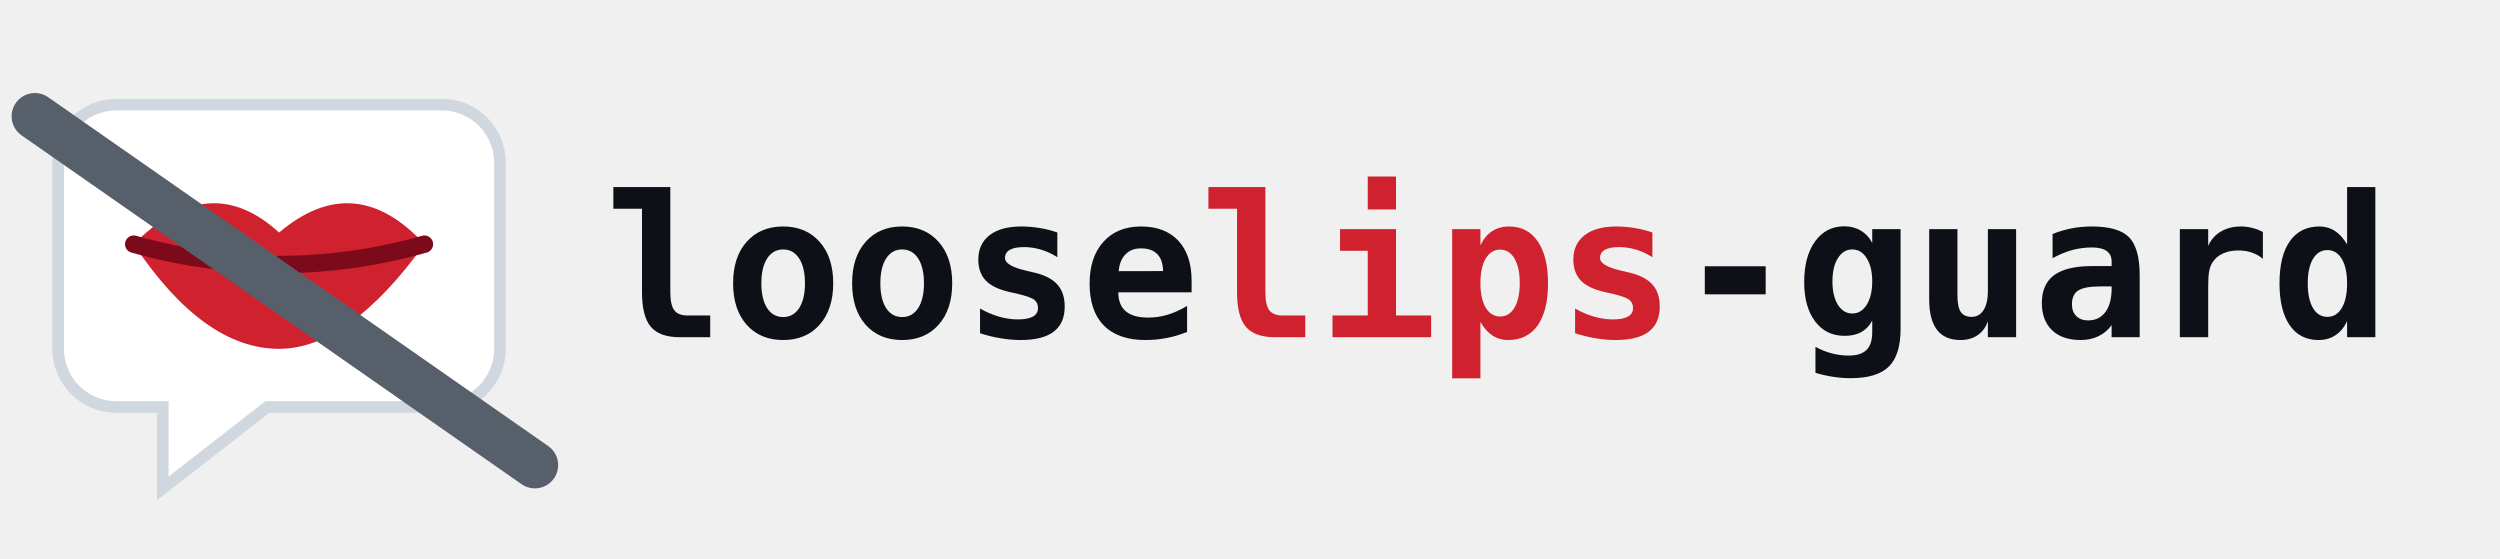
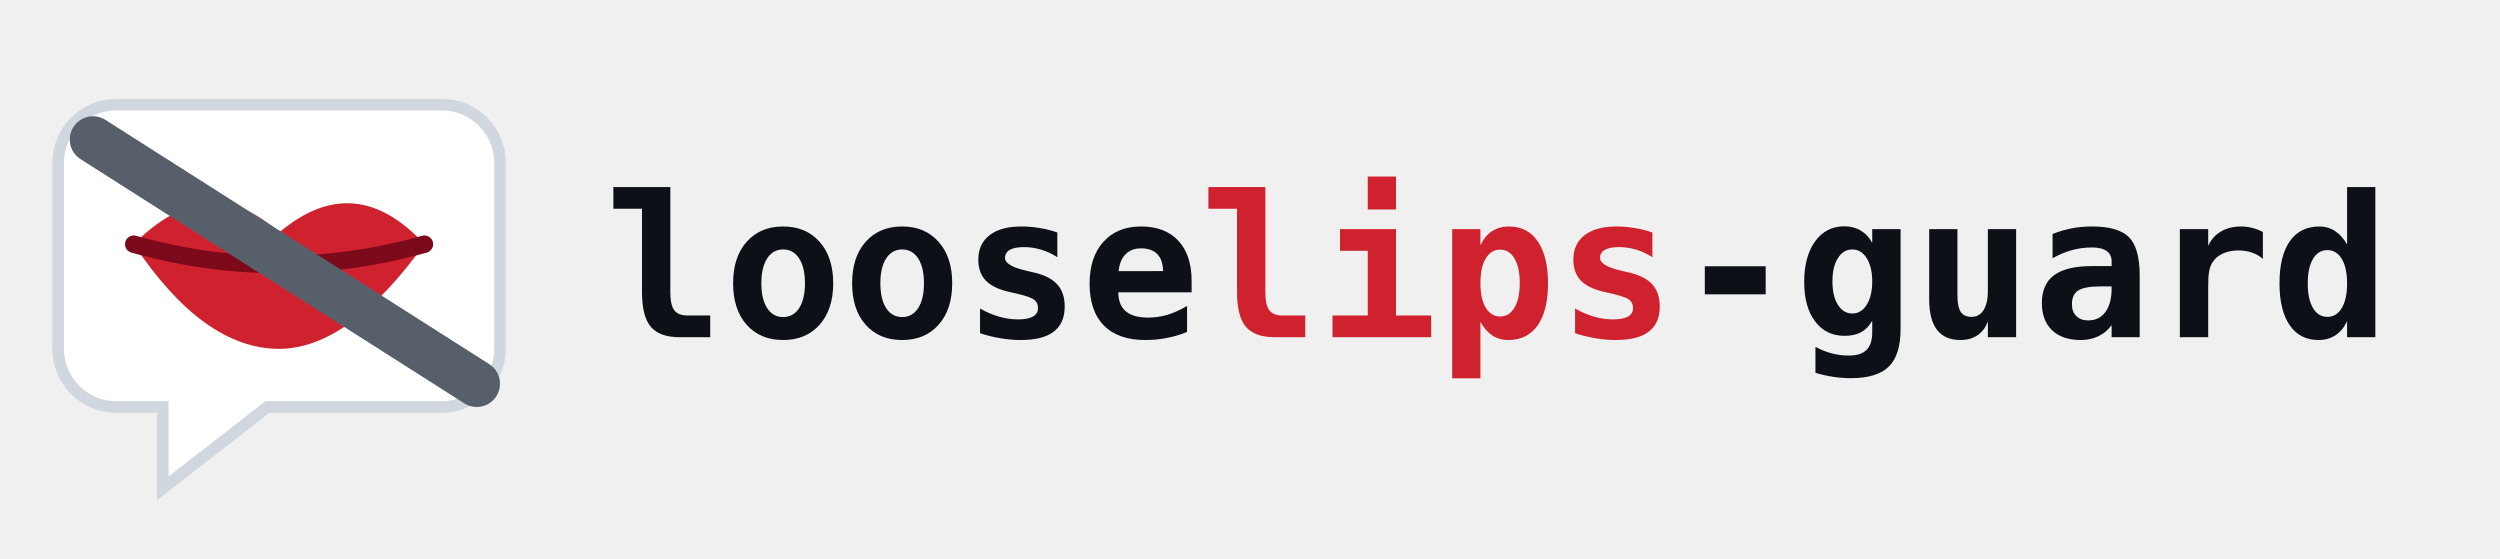
<svg xmlns="http://www.w3.org/2000/svg" viewBox="0 0 430 96" width="430" height="96" role="img" aria-label="looselips-guard">
  <path fill="#fff" stroke="#d0d7de" stroke-width="2" d="M20 18h56a10 10 0 0 1 10 10v32a10 10 0 0 1-10 10H46L28 84V70h-8a10 10 0 0 1-10-10V28a10 10 0 0 1 10-10z" />
  <path fill="#cf222e" d="M23 42q13-13 25-2 13-11 25 2-13 18-25 18-13 0-25-18z" />
  <path d="M23 42q25 7 50 0" fill="none" stroke="#7d0a1b" stroke-width="3" stroke-linecap="round" />
-   <path d="M6 20 L92 80" stroke="#57606a" stroke-width="8" stroke-linecap="round" />
+   <path d="M16 24 L82 66" stroke="#57606a" stroke-width="8" stroke-linecap="round" />
  <text x="104" y="58" font-family="ui-monospace,SFMono-Regular,Menlo,monospace" font-size="34" font-weight="700" fill="#0d1117">loose<tspan fill="#cf222e">lips</tspan>-guard</text>
</svg>
